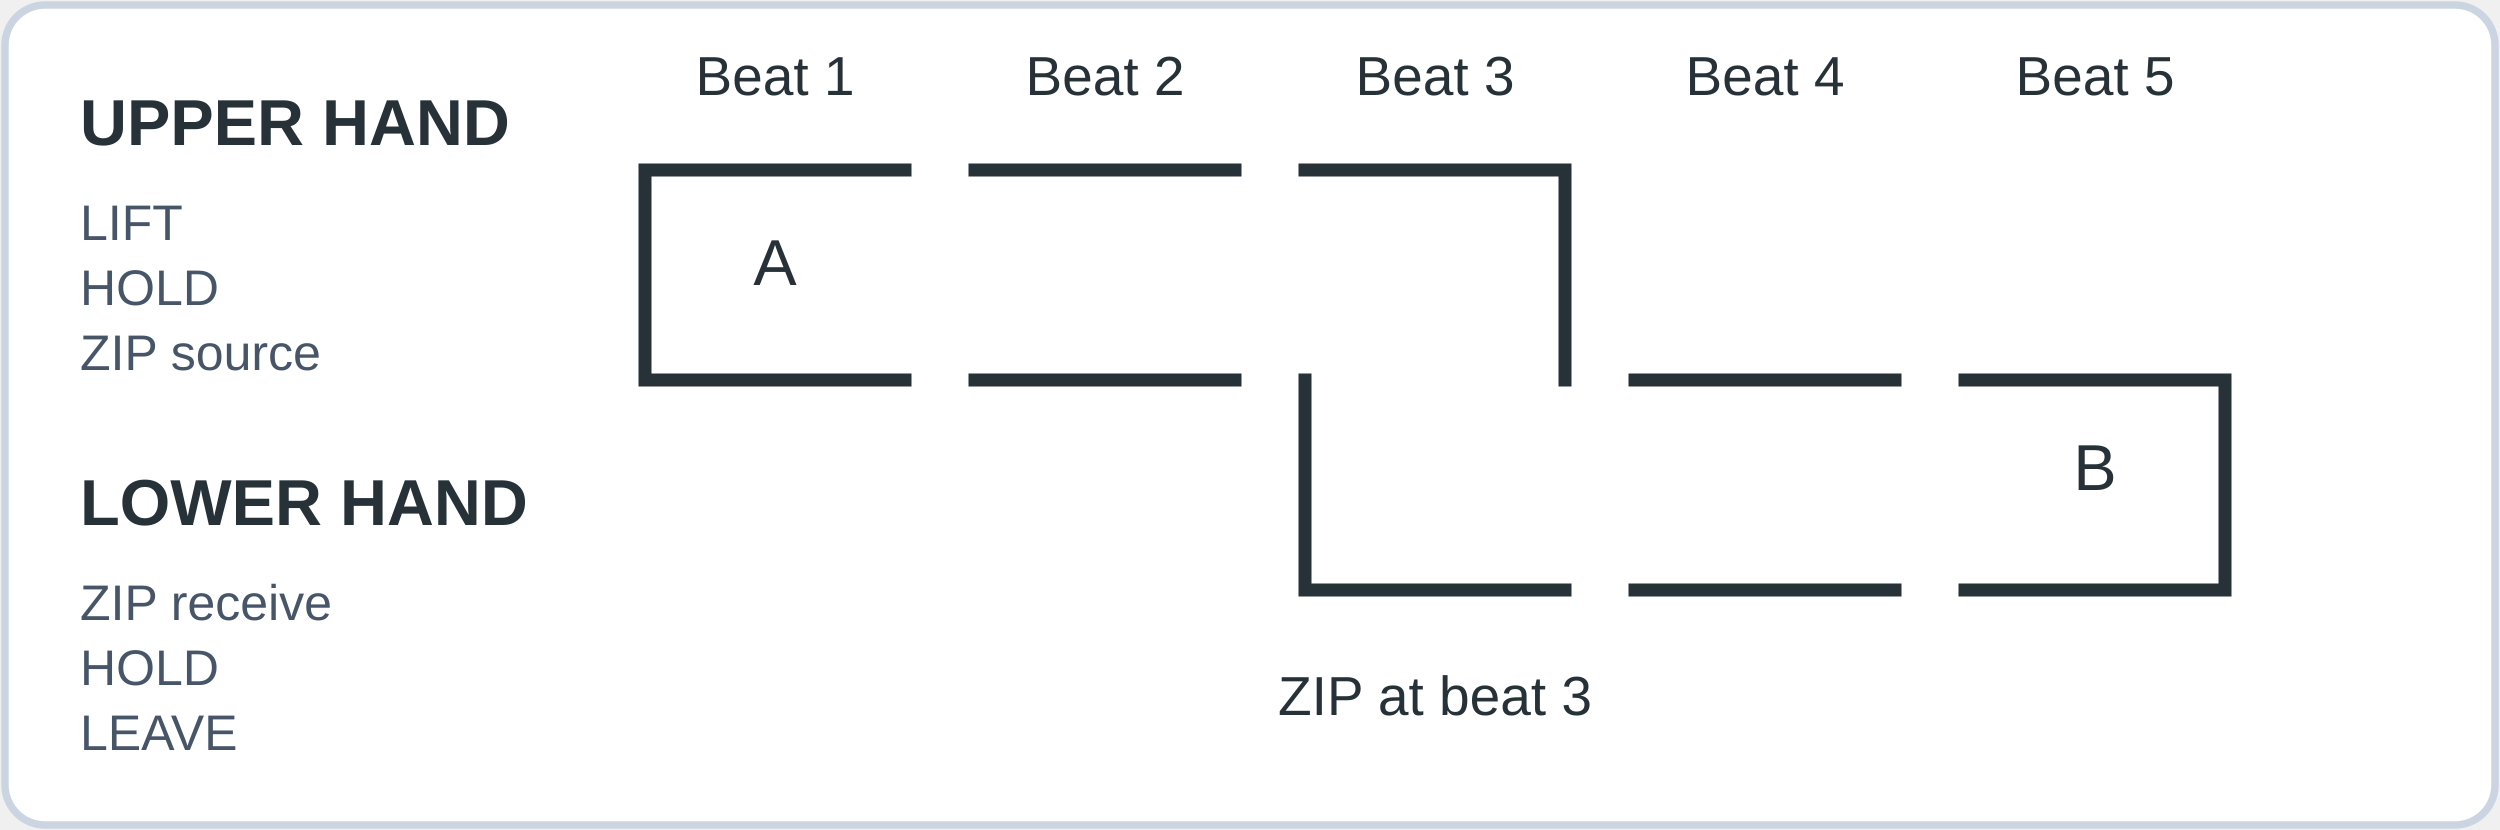
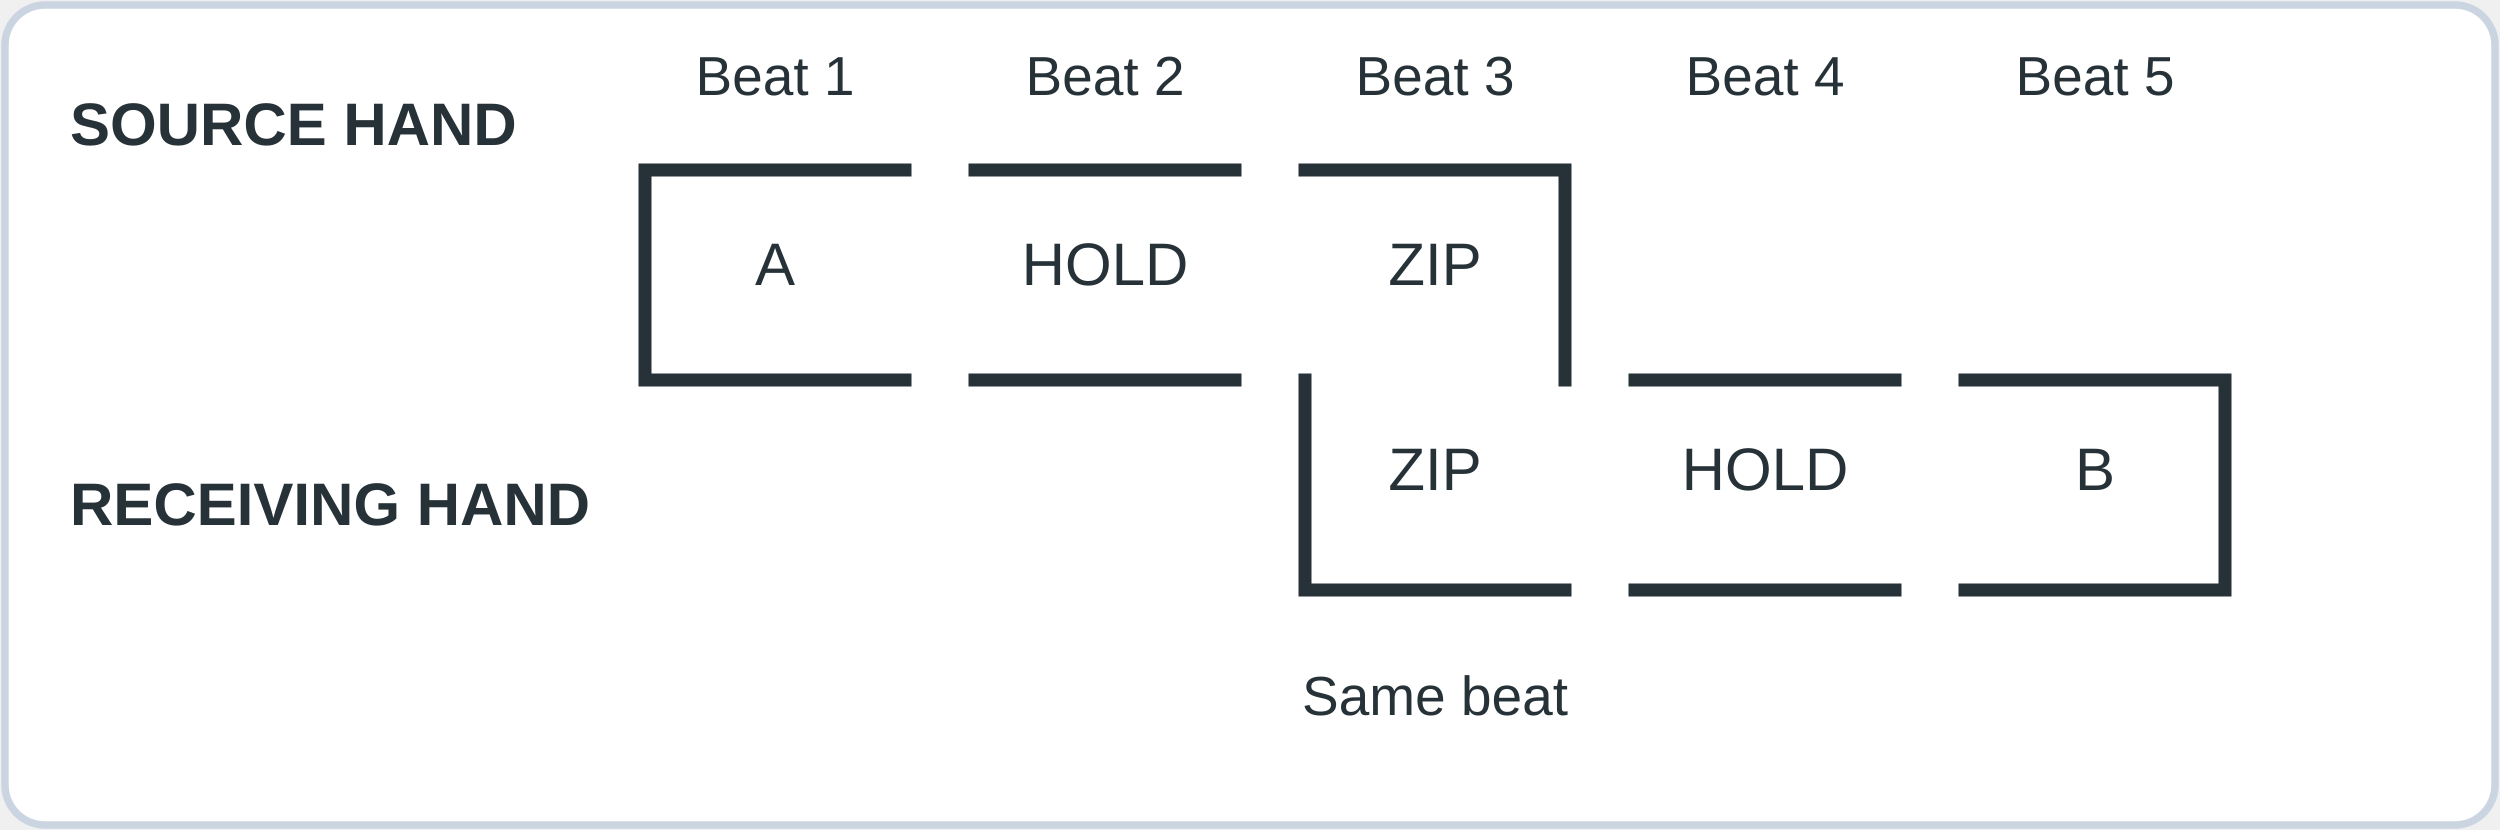
<svg xmlns="http://www.w3.org/2000/svg" width="500" height="166" viewBox="0 0 500 166">
  <rect x="1" y="1" width="498" height="164" rx="8" fill="#ffffff" stroke="#cbd5e1" stroke-width="1.5" />
  <g font-family="Arial,sans-serif" fill="#263238">
-     <text x="16" y="29" font-size="13" font-weight="bold">UPPER HAND</text>
-     <text x="16" y="105" font-size="13" font-weight="bold">LOWER HAND</text>
+     <text x="14" y="29" font-size="12" font-weight="bold">SOURCE HAND</text>
+     <text x="14" y="105" font-size="12" font-weight="bold">RECEIVING HAND</text>
    <g font-size="11" text-anchor="middle">
      <text x="155" y="19">Beat 1</text>
      <text x="221" y="19">Beat 2</text>
      <text x="287" y="19">Beat 3</text>
      <text x="353" y="19">Beat 4</text>
      <text x="419" y="19">Beat 5</text>
-     </g>
-     <g font-size="11" text-anchor="middle">
-       <text x="287" y="143">ZIP at beat 3</text>
+       <text x="287" y="143">Same beat</text>
    </g>
  </g>
  <g fill="none" stroke="#263238" stroke-width="2.6" stroke-linecap="square" stroke-linejoin="miter">
    <path d="M129 34H181 M129 34V76 M129 76H181" />
    <path d="M195 34H247 M195 76H247" />
    <path d="M261 34H313 M313 34V76" />
    <path d="M261 118H313 M261 76V118" />
    <path d="M327 76H379 M327 118H379" />
    <path d="M393 76H445 M445 76V118 M393 118H445" />
  </g>
-   <g font-family="Arial,sans-serif" font-size="13" fill="#263238" text-anchor="middle">
+   <g font-family="Arial,sans-serif" font-size="12" fill="#263238" text-anchor="middle">
    <text x="155" y="57">A</text>
+     <text x="221" y="57">HOLD</text>
+     <text x="287" y="57">ZIP</text>
+     <text x="287" y="98">ZIP</text>
+     <text x="353" y="98">HOLD</text>
    <text x="419" y="98">B</text>
  </g>
-   <g font-family="Arial,sans-serif" font-size="10" fill="#475569">
-     <text x="16" y="48">LIFT</text>
-     <text x="16" y="61">HOLD</text>
-     <text x="16" y="74">ZIP source</text>
-     <text x="16" y="124">ZIP receive</text>
-     <text x="16" y="137">HOLD</text>
-     <text x="16" y="150">LEAVE</text>
-   </g>
</svg>
